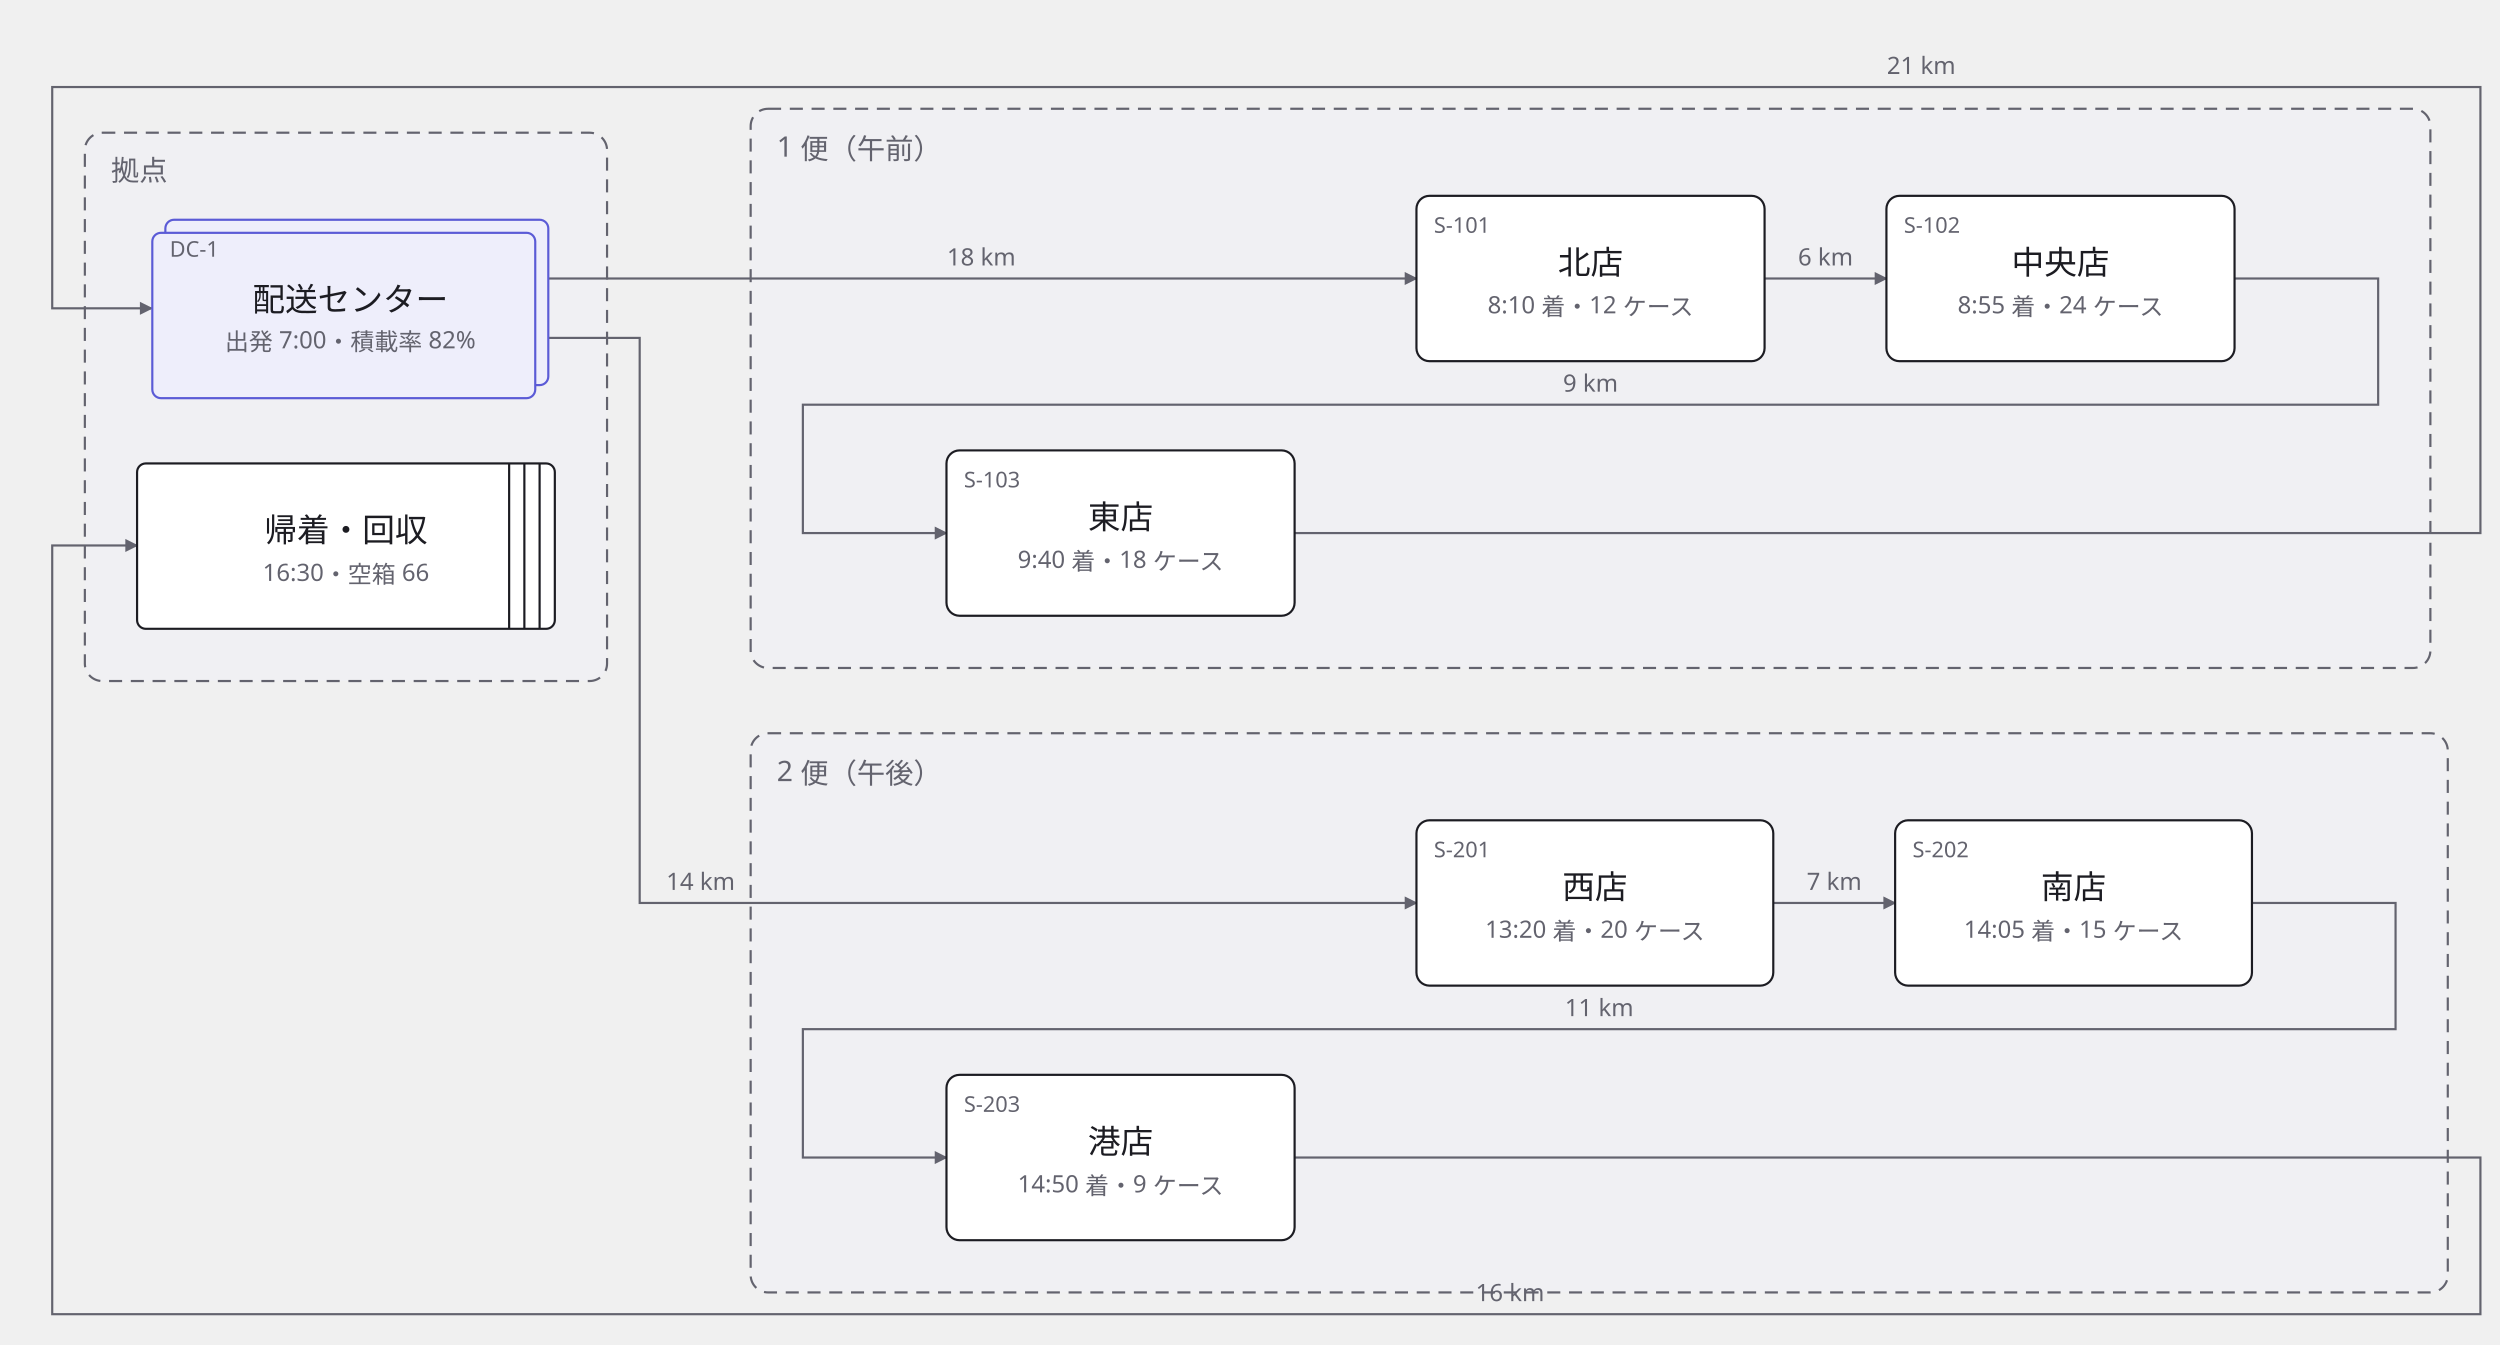
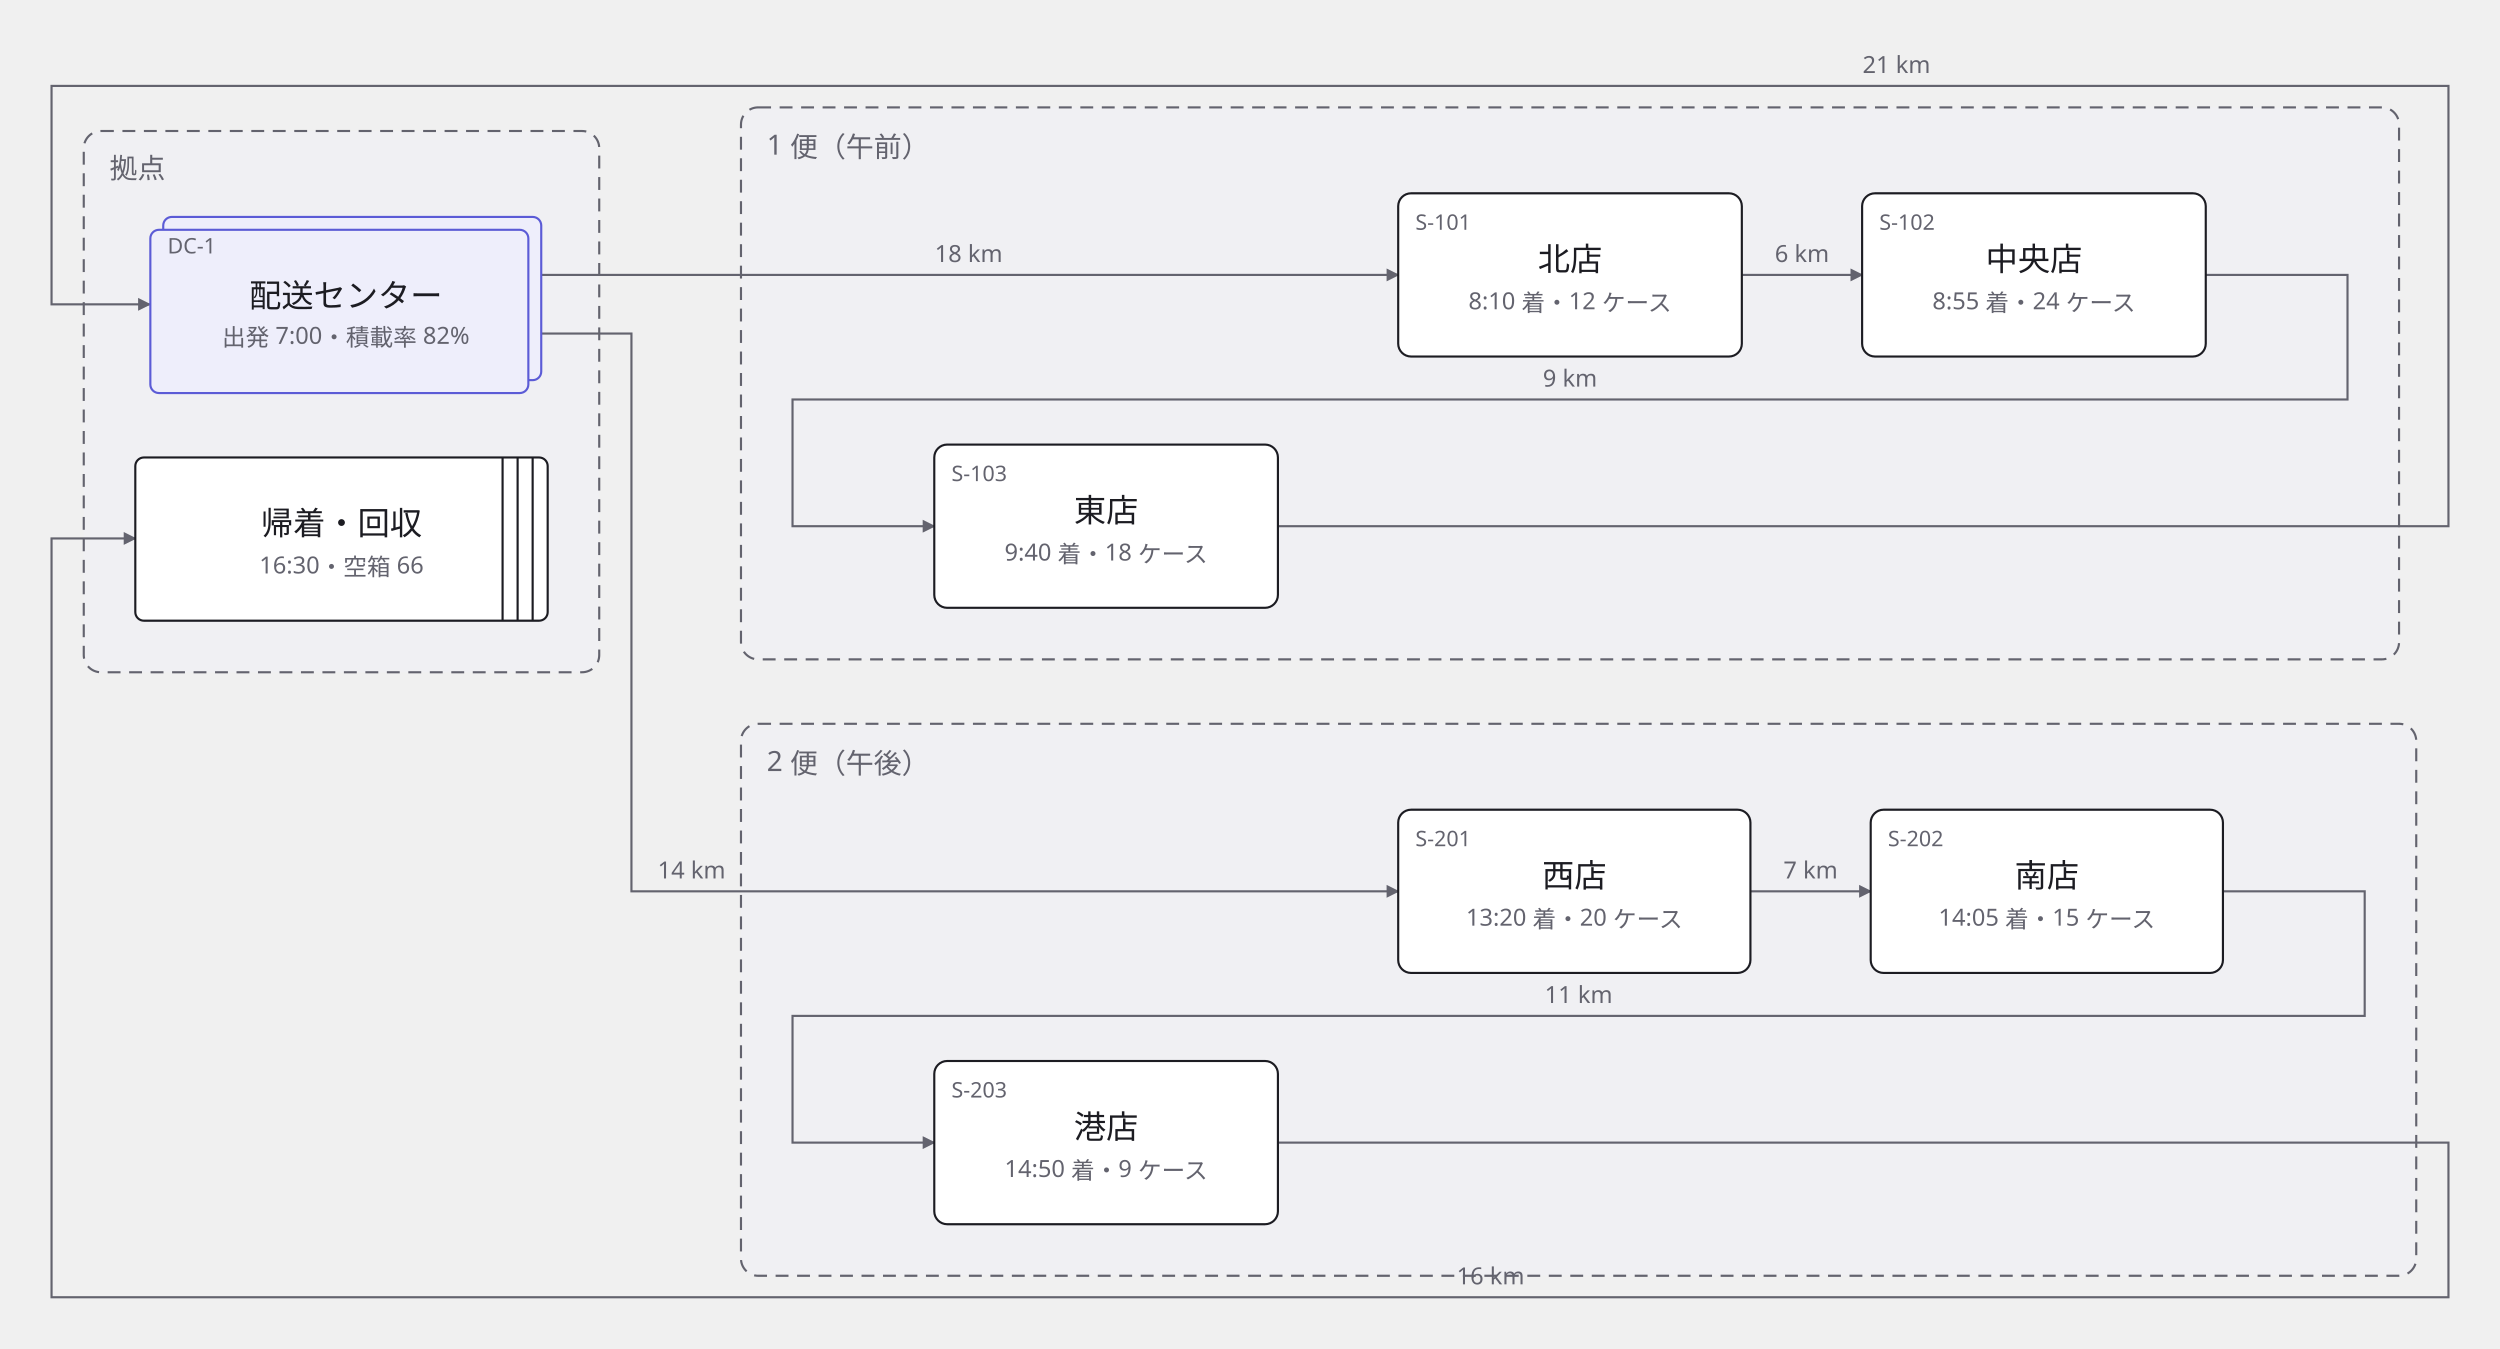
- <svg xmlns="http://www.w3.org/2000/svg" width="1149" height="618" viewBox="0 0 1149 618">
+ <svg xmlns="http://www.w3.org/2000/svg" width="1164" height="628" viewBox="0 0 1164 628">
  <defs>
    <marker id="arrow" viewBox="0 0 10 10" refX="9" refY="5" markerWidth="6" markerHeight="6" orient="auto">
      <path d="M 0 0 L 10 5 L 0 10 z" fill="#63636e" />
    </marker>
  </defs>
  <g data-group="kyoten">
    <rect x="39" y="61" width="240" height="252" rx="8" fill="#f0f0f3" stroke="#63636e" stroke-dasharray="6 4" />
    <text x="51" y="83" font-family="sans-serif" font-size="13" fill="#63636e">拠点</text>
  </g>
  <g data-group="bin1">
    <rect x="345" y="50" width="772" height="257" rx="8" fill="#f0f0f3" stroke="#63636e" stroke-dasharray="6 4" />
    <text x="357" y="72" font-family="sans-serif" font-size="13" fill="#63636e">1 便（午前）</text>
  </g>
  <g data-group="bin2">
    <rect x="345" y="337" width="780" height="257" rx="8" fill="#f0f0f3" stroke="#63636e" stroke-dasharray="6 4" />
    <text x="357" y="359" font-family="sans-serif" font-size="13" fill="#63636e">2 便（午後）</text>
  </g>
  <g data-edge="center&gt;a1" data-pinned="false">
    <path d="M 251.7 128 L 651 128" fill="none" stroke="#63636e" stroke-width="1" marker-end="url(#arrow)" />
    <text x="451" y="122" text-anchor="middle" font-family="sans-serif" font-size="11" fill="#63636e">18 km</text>
  </g>
  <g data-edge="a1&gt;a2" data-pinned="false">
    <path d="M 811 128 L 867 128" fill="none" stroke="#63636e" stroke-width="1" marker-end="url(#arrow)" />
    <text x="839" y="122" text-anchor="middle" font-family="sans-serif" font-size="11" fill="#63636e">6 km</text>
  </g>
  <g data-edge="a2&gt;a3" data-pinned="false">
    <path d="M 1027 128 L 1093 128 L 1093 186 L 369 186 L 369 245 L 435 245" fill="none" stroke="#63636e" stroke-width="1" marker-end="url(#arrow)" />
    <text x="731" y="180" text-anchor="middle" font-family="sans-serif" font-size="11" fill="#63636e">9 km</text>
  </g>
  <g data-edge="a3&gt;center" data-pinned="false">
    <path d="M 595 245 L 1140 245 L 1140 40 L 24 40 L 24 141.7 L 69.7 141.7" fill="none" stroke="#63636e" stroke-width="1" marker-end="url(#arrow)" />
    <text x="883" y="34" text-anchor="middle" font-family="sans-serif" font-size="11" fill="#63636e">21 km</text>
  </g>
  <g data-edge="center&gt;b1" data-pinned="false">
    <path d="M 251.7 155.3 L 294 155.3 L 294 415 L 651 415" fill="none" stroke="#63636e" stroke-width="1" marker-end="url(#arrow)" />
    <text x="322" y="409" text-anchor="middle" font-family="sans-serif" font-size="11" fill="#63636e">14 km</text>
  </g>
  <g data-edge="b1&gt;b2" data-pinned="false">
    <path d="M 815 415 L 871 415" fill="none" stroke="#63636e" stroke-width="1" marker-end="url(#arrow)" />
    <text x="843" y="409" text-anchor="middle" font-family="sans-serif" font-size="11" fill="#63636e">7 km</text>
  </g>
  <g data-edge="b2&gt;b3" data-pinned="false">
    <path d="M 1035 415 L 1101 415 L 1101 473 L 369 473 L 369 532 L 435 532" fill="none" stroke="#63636e" stroke-width="1" marker-end="url(#arrow)" />
    <text x="735" y="467" text-anchor="middle" font-family="sans-serif" font-size="11" fill="#63636e">11 km</text>
  </g>
  <g data-edge="b3&gt;modori" data-pinned="false">
    <path d="M 595 532 L 1140 532 L 1140 604 L 24 604 L 24 250.7 L 63 250.7" fill="none" stroke="#63636e" stroke-width="1" marker-end="url(#arrow)" />
    <text x="694" y="598" text-anchor="middle" font-family="sans-serif" font-size="11" fill="#63636e">16 km</text>
  </g>
  <g data-node="center" data-pinned="false" data-appearance="primary" data-shape="stacked">
    <rect x="76" y="101" width="176" height="76" rx="4" fill="#eeeefb" stroke="#5b5bd6" stroke-width="1" />
    <rect x="70" y="107" width="176" height="76" rx="4" fill="#eeeefb" stroke="#5b5bd6" stroke-width="1" />
    <text x="78" y="118" font-family="sans-serif" font-size="10" fill="#63636e">DC-1</text>
    <text x="161" y="143" text-anchor="middle" font-family="sans-serif" font-size="15" fill="#1c1c22">配送センター</text>
    <text x="161" y="161" text-anchor="middle" font-family="sans-serif" font-size="11" fill="#63636e">出発 7:00・積載率 82%</text>
  </g>
  <g data-node="modori" data-pinned="false" data-shape="queue">
    <rect x="63" y="213" width="192" height="76" rx="4" fill="#ffffff" stroke="#1c1c22" stroke-width="1" />
    <line x1="248" y1="213" x2="248" y2="289" stroke="#1c1c22" stroke-width="1" />
    <line x1="241" y1="213" x2="241" y2="289" stroke="#1c1c22" stroke-width="1" />
    <line x1="234" y1="213" x2="234" y2="289" stroke="#1c1c22" stroke-width="1" />
    <text x="159" y="249" text-anchor="middle" font-family="sans-serif" font-size="15" fill="#1c1c22">帰着・回収</text>
    <text x="159" y="267" text-anchor="middle" font-family="sans-serif" font-size="11" fill="#63636e">16:30・空箱 66</text>
  </g>
  <g data-node="a1" data-pinned="false" data-shape="rect">
    <rect x="651" y="90" width="160" height="76" rx="6" fill="#ffffff" stroke="#1c1c22" stroke-width="1" />
    <text x="659" y="107" font-family="sans-serif" font-size="10" fill="#63636e">S-101</text>
    <text x="731" y="126" text-anchor="middle" font-family="sans-serif" font-size="15" fill="#1c1c22">北店</text>
    <text x="731" y="144" text-anchor="middle" font-family="sans-serif" font-size="11" fill="#63636e">8:10 着・12 ケース</text>
  </g>
  <g data-node="a2" data-pinned="false" data-shape="rect">
    <rect x="867" y="90" width="160" height="76" rx="6" fill="#ffffff" stroke="#1c1c22" stroke-width="1" />
    <text x="875" y="107" font-family="sans-serif" font-size="10" fill="#63636e">S-102</text>
    <text x="947" y="126" text-anchor="middle" font-family="sans-serif" font-size="15" fill="#1c1c22">中央店</text>
    <text x="947" y="144" text-anchor="middle" font-family="sans-serif" font-size="11" fill="#63636e">8:55 着・24 ケース</text>
  </g>
  <g data-node="a3" data-pinned="false" data-shape="rect">
    <rect x="435" y="207" width="160" height="76" rx="6" fill="#ffffff" stroke="#1c1c22" stroke-width="1" />
    <text x="443" y="224" font-family="sans-serif" font-size="10" fill="#63636e">S-103</text>
    <text x="515" y="243" text-anchor="middle" font-family="sans-serif" font-size="15" fill="#1c1c22">東店</text>
    <text x="515" y="261" text-anchor="middle" font-family="sans-serif" font-size="11" fill="#63636e">9:40 着・18 ケース</text>
  </g>
  <g data-node="b1" data-pinned="false" data-shape="rect">
    <rect x="651" y="377" width="164" height="76" rx="6" fill="#ffffff" stroke="#1c1c22" stroke-width="1" />
    <text x="659" y="394" font-family="sans-serif" font-size="10" fill="#63636e">S-201</text>
    <text x="733" y="413" text-anchor="middle" font-family="sans-serif" font-size="15" fill="#1c1c22">西店</text>
    <text x="733" y="431" text-anchor="middle" font-family="sans-serif" font-size="11" fill="#63636e">13:20 着・20 ケース</text>
  </g>
  <g data-node="b2" data-pinned="false" data-shape="rect">
    <rect x="871" y="377" width="164" height="76" rx="6" fill="#ffffff" stroke="#1c1c22" stroke-width="1" />
    <text x="879" y="394" font-family="sans-serif" font-size="10" fill="#63636e">S-202</text>
    <text x="953" y="413" text-anchor="middle" font-family="sans-serif" font-size="15" fill="#1c1c22">南店</text>
    <text x="953" y="431" text-anchor="middle" font-family="sans-serif" font-size="11" fill="#63636e">14:05 着・15 ケース</text>
  </g>
  <g data-node="b3" data-pinned="false" data-shape="rect">
    <rect x="435" y="494" width="160" height="76" rx="6" fill="#ffffff" stroke="#1c1c22" stroke-width="1" />
    <text x="443" y="511" font-family="sans-serif" font-size="10" fill="#63636e">S-203</text>
    <text x="515" y="530" text-anchor="middle" font-family="sans-serif" font-size="15" fill="#1c1c22">港店</text>
    <text x="515" y="548" text-anchor="middle" font-family="sans-serif" font-size="11" fill="#63636e">14:50 着・9 ケース</text>
  </g>
</svg>
